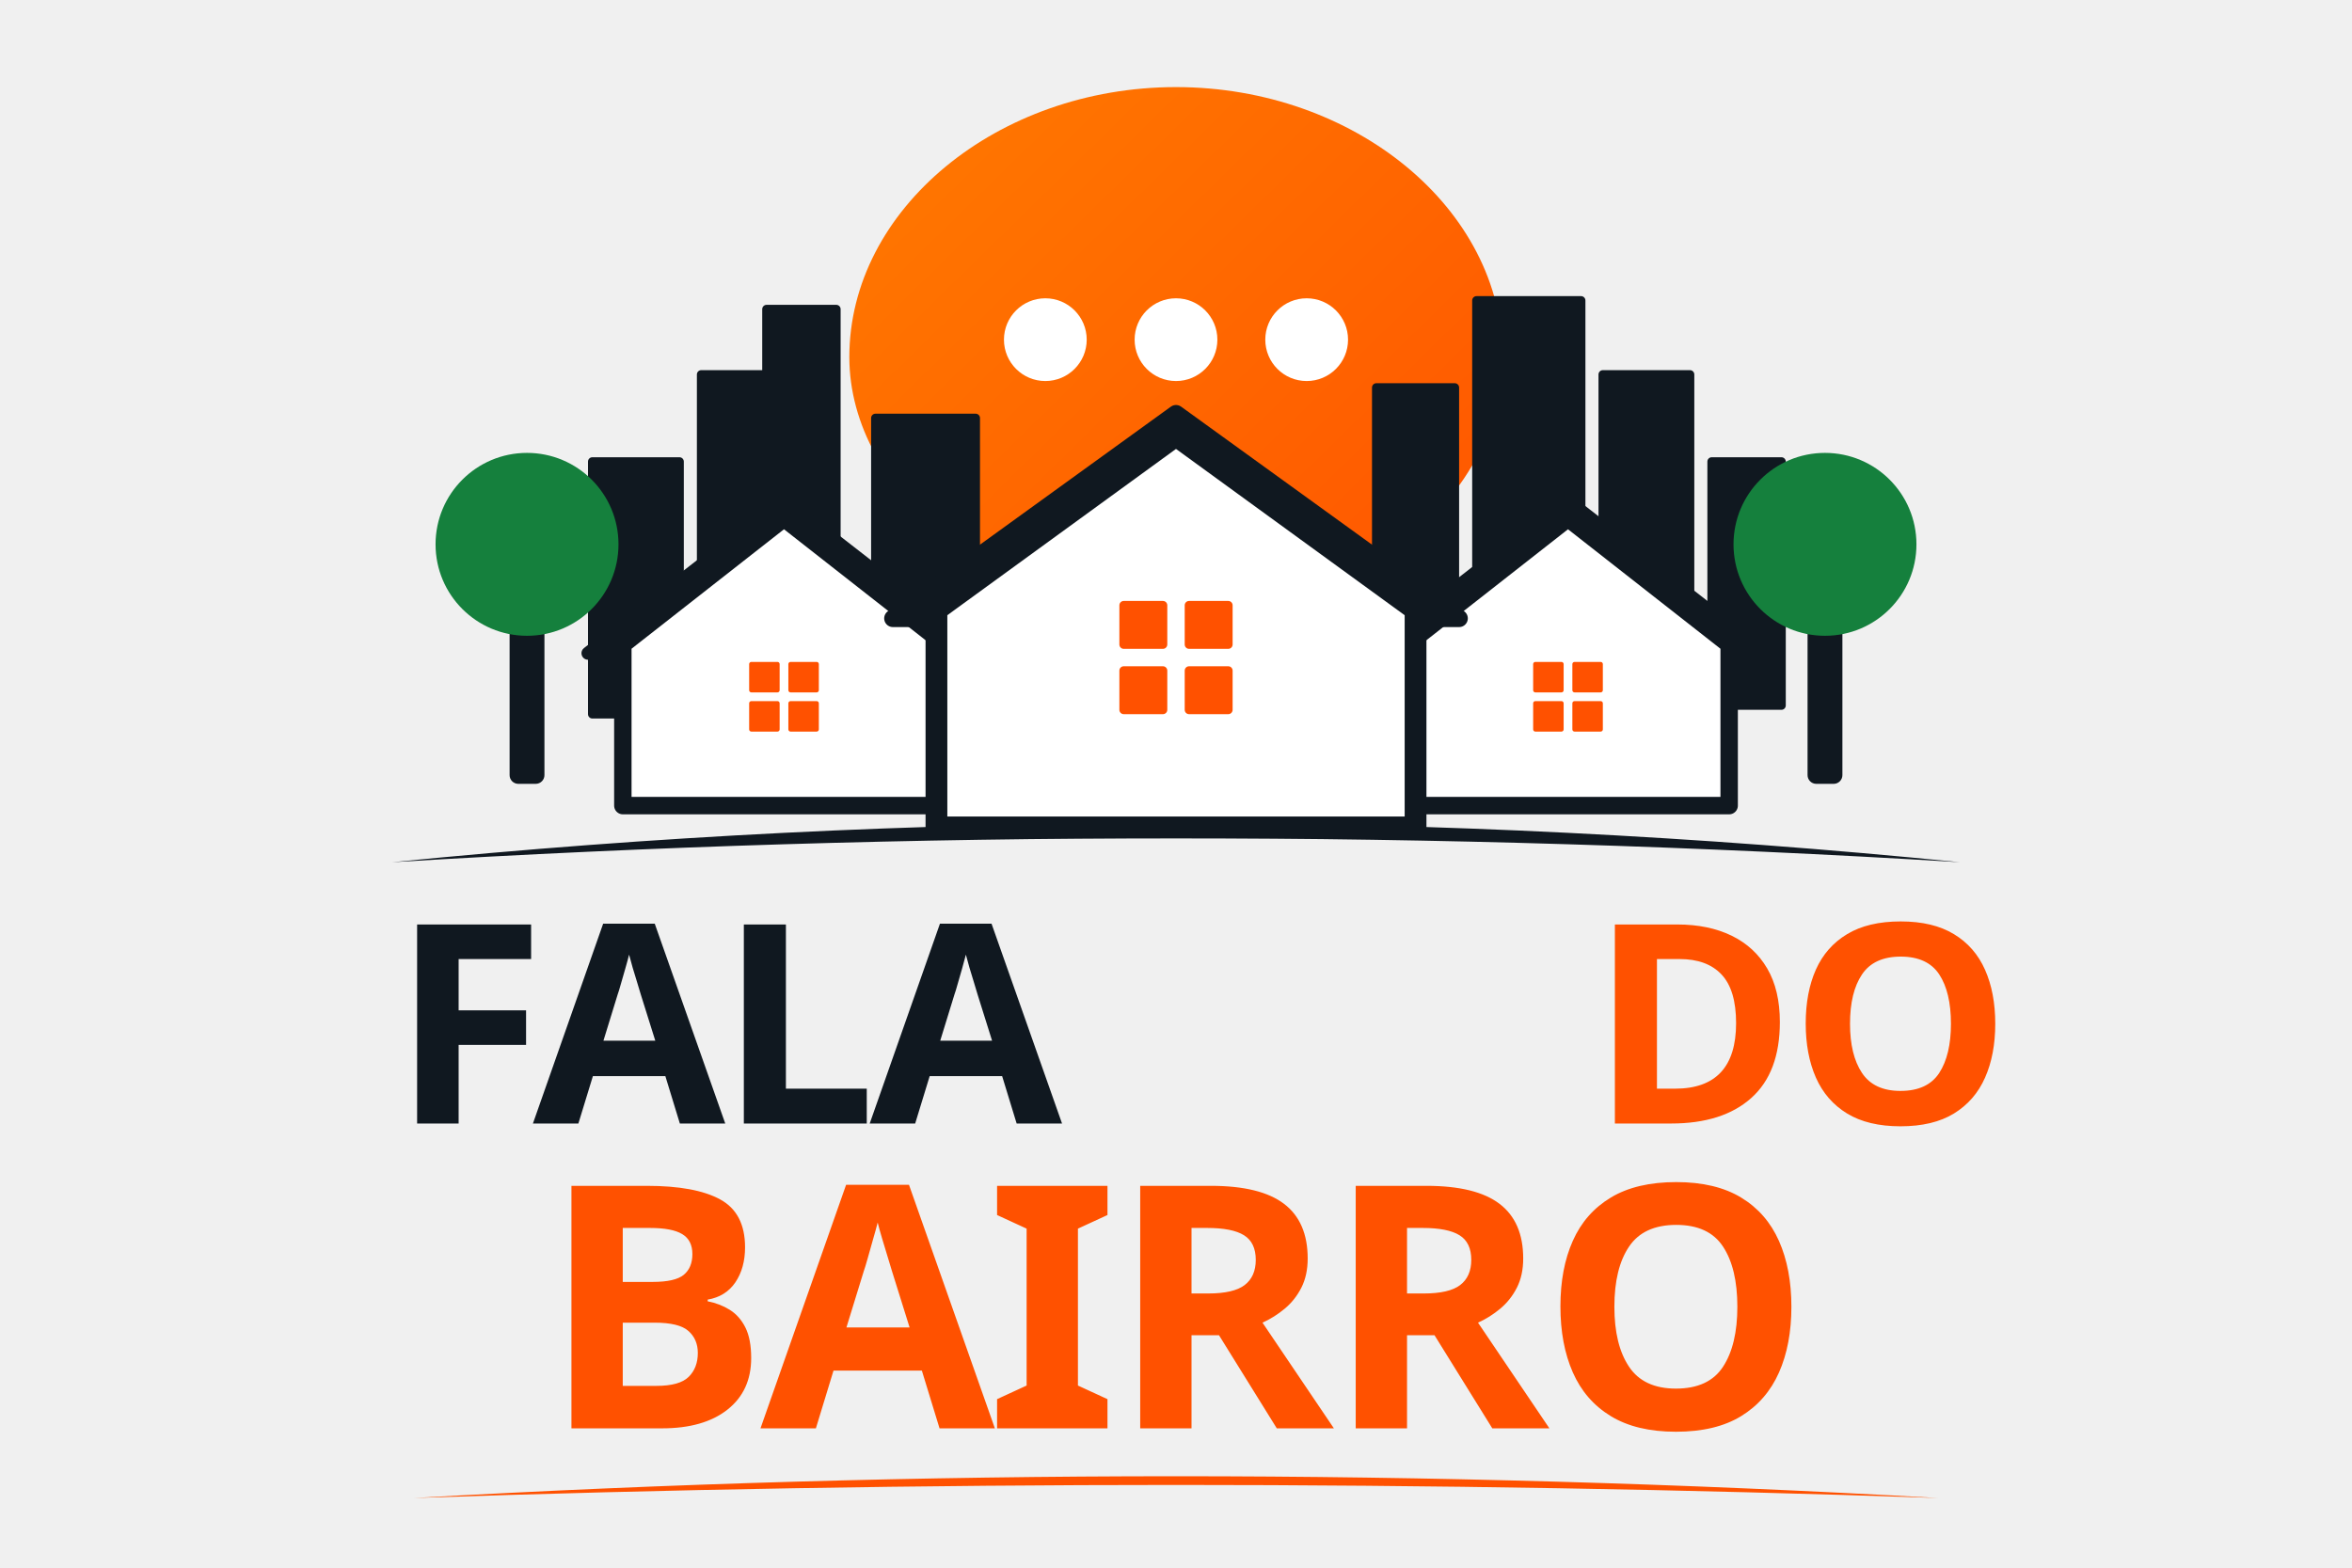
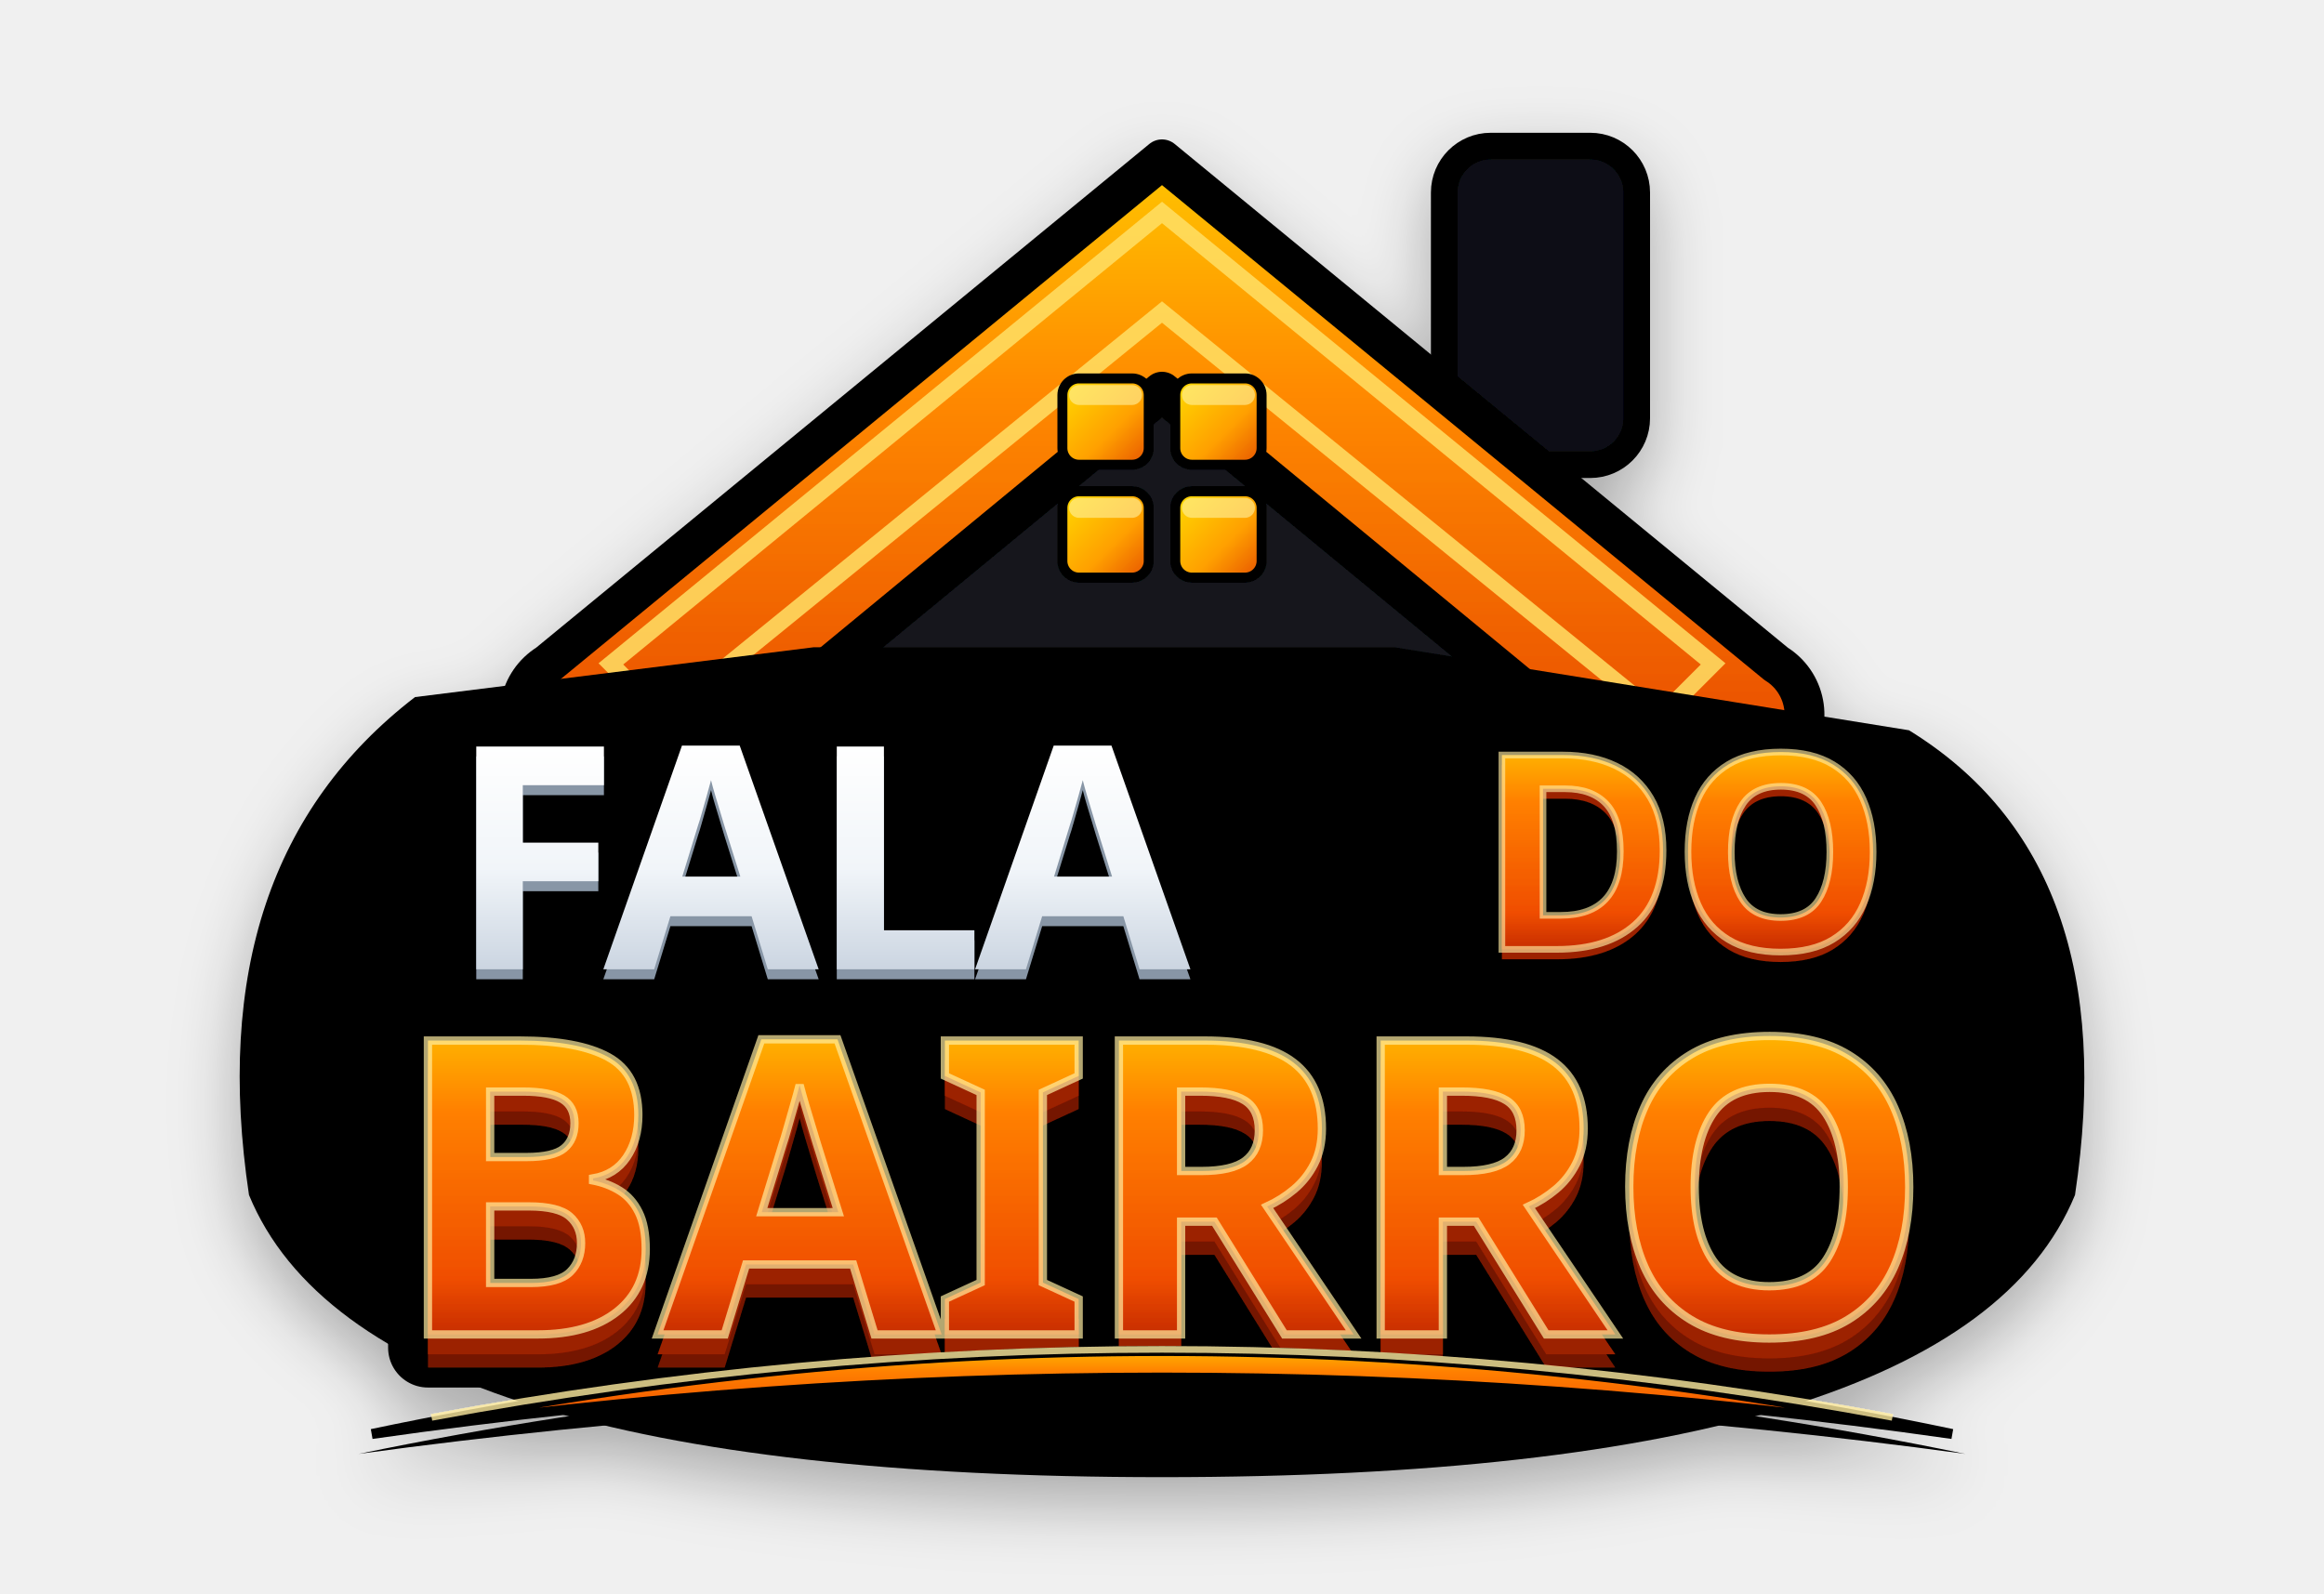
- <svg xmlns="http://www.w3.org/2000/svg" viewBox="0 0 540 360" width="100%" height="100%">
+ <svg xmlns="http://www.w3.org/2000/svg" viewBox="0 0 700 480" width="100%" height="100%">
  <defs>
-     <linearGradient id="bubbleGrad" x1="0%" y1="0%" x2="100%" y2="100%">
-       <stop offset="0%" stop-color="#FF7A00" />
-       <stop offset="100%" stop-color="#FF5100" />
+     <linearGradient id="roofGrad" x1="0%" y1="0%" x2="0%" y2="100%">
+       <stop offset="0%" stop-color="#FFC500" />
+       <stop offset="35%" stop-color="#FF8A00" />
+       <stop offset="100%" stop-color="#E54300" />
    </linearGradient>
-     <filter id="shadow" x="-10%" y="-10%" width="120%" height="120%">
-       <feDropShadow dx="0" dy="4" stdDeviation="4" flood-color="#000" flood-opacity="0.08" />
+     <linearGradient id="roofInner" x1="0%" y1="0%" x2="0%" y2="100%">
+       <stop offset="0%" stop-color="#FFA800" />
+       <stop offset="100%" stop-color="#D83600" />
+     </linearGradient>
+     <linearGradient id="windowGrad" x1="0%" y1="0%" x2="100%" y2="100%">
+       <stop offset="0%" stop-color="#FFDD00" />
+       <stop offset="60%" stop-color="#FFA000" />
+       <stop offset="100%" stop-color="#E65100" />
+     </linearGradient>
+     <linearGradient id="whiteTextGrad" x1="0%" y1="0%" x2="0%" y2="100%">
+       <stop offset="0%" stop-color="#FFFFFF" />
+       <stop offset="55%" stop-color="#F1F5F9" />
+       <stop offset="100%" stop-color="#CBD5E1" />
+     </linearGradient>
+     <linearGradient id="orangeTextGrad" x1="0%" y1="0%" x2="0%" y2="100%">
+       <stop offset="0%" stop-color="#FFB300" />
+       <stop offset="25%" stop-color="#FF8000" />
+       <stop offset="80%" stop-color="#F04E00" />
+       <stop offset="100%" stop-color="#C42A00" />
+     </linearGradient>
+     <filter id="logoShadow" x="-15%" y="-15%" width="130%" height="130%">
+       <feDropShadow dx="0" dy="8" stdDeviation="10" flood-color="#000000" flood-opacity="0.3" />
+     </filter>
+     <filter id="softGaze" x="-10%" y="-10%" width="120%" height="120%">
+       <feGaussianBlur stdDeviation="3" result="blur" />
    </filter>
  </defs>
-   <g transform="translate(195, 20)">
-     <path d="M 75 0 C 116 0 150 28 150 62 C 150 82 137 100 118 111 C 115 125 106 142 90 148 C 96 136 98 123 96 117 C 89 120 82 121 75 121 C 34 121 0 93 0 62 C 0 28 34 0 75 0 Z" fill="url(#bubbleGrad)" />
-     <circle cx="45" cy="58" r="9.5" fill="#ffffff" />
-     <circle cx="75" cy="58" r="9.5" fill="#ffffff" />
-     <circle cx="105" cy="58" r="9.5" fill="#ffffff" />
-   </g>
-   <g fill="#101820">
-     <rect x="135" y="105" width="22" height="60" rx="1" />
-     <rect x="160" y="85" width="28" height="80" rx="1" />
-     <rect x="175" y="70" width="18" height="95" rx="1" />
-     <rect x="200" y="95" width="25" height="70" rx="1" />
-     <rect x="315" y="88" width="20" height="75" rx="1" />
-     <rect x="338" y="68" width="26" height="95" rx="1" />
-     <rect x="367" y="85" width="22" height="78" rx="1" />
-     <rect x="392" y="105" width="18" height="58" rx="1" />
-   </g>
-   <g id="arvore-esquerda">
-     <rect x="117" y="138" width="8" height="42" fill="#101820" rx="2" />
-     <circle cx="121" cy="125" r="21" fill="#15803d" />
-   </g>
-   <g id="arvore-direita">
-     <rect x="415" y="138" width="8" height="42" fill="#101820" rx="2" />
-     <circle cx="419" cy="125" r="21" fill="#15803d" />
-   </g>
-   <g>
-     <path d="M 135 150 L 180 115 L 225 150 Z" fill="#101820" stroke="#101820" stroke-width="3" stroke-linejoin="round" />
-     <path d="M 143 148 L 180 119 L 217 148 L 217 185 L 143 185 Z" fill="#ffffff" stroke="#101820" stroke-width="4" stroke-linejoin="round" />
-     <g fill="#FF5100">
-       <rect x="172" y="152" width="7" height="7" rx="0.5" />
-       <rect x="181" y="152" width="7" height="7" rx="0.5" />
-       <rect x="172" y="161" width="7" height="7" rx="0.5" />
-       <rect x="181" y="161" width="7" height="7" rx="0.5" />
+   <g filter="url(#logoShadow)">
+     <rect x="435" y="44" width="58" height="96" rx="14" fill="#0b0f14" stroke="#000000" stroke-width="8" />
+     <polygon points="350,68 152,228 220,290 480,290 548,228" fill="#13171d" stroke="#000000" stroke-width="14" stroke-linejoin="round" />
+     <path d="M 350 48               L 535 200               A 18 18 0 0 1 540 226              L 522 242              A 18 18 0 0 1 498 240              L 350 118               L 202 240               A 18 18 0 0 1 178 242               L 160 226               A 18 18 0 0 1 165 200               Z" fill="url(#roofGrad)" stroke="#000000" stroke-width="12" stroke-linejoin="round" />
+     <path d="M 350 64               L 516 200               L 500 216               L 350 94               L 200 216               L 184 200               Z" fill="none" stroke="#FFDF66" stroke-width="5" opacity="0.85" stroke-linecap="round" />
+     <g transform="translate(320, 114)">
+       <rect x="0" y="0" width="26" height="26" rx="5" fill="url(#windowGrad)" stroke="#000000" stroke-width="3" />
+       <rect x="2" y="2" width="22" height="6" rx="3" fill="#FFF2A3" opacity="0.6" />
+       <rect x="34" y="0" width="26" height="26" rx="5" fill="url(#windowGrad)" stroke="#000000" stroke-width="3" />
+       <rect x="36" y="2" width="22" height="6" rx="3" fill="#FFF2A3" opacity="0.6" />
+       <rect x="0" y="34" width="26" height="26" rx="5" fill="url(#windowGrad)" stroke="#000000" stroke-width="3" />
+       <rect x="2" y="36" width="22" height="6" rx="3" fill="#FFF2A3" opacity="0.6" />
+       <rect x="34" y="34" width="26" height="26" rx="5" fill="url(#windowGrad)" stroke="#000000" stroke-width="3" />
+       <rect x="36" y="36" width="22" height="6" rx="3" fill="#FFF2A3" opacity="0.6" />
+     </g>
+     <path d="M 125 210               L 245 195               L 420 195               L 575 220               Q 640 260 625 360               Q 590 445 350 445               Q 110 445 75 360               Q 60 260 125 210 Z" fill="#000000" />
+     <g font-family="'Montserrat', 'Arial Black', Impact, sans-serif" font-weight="900" font-size="94">
+       <text x="135" y="292" fill="#000000" stroke="#000000" stroke-width="16" stroke-linejoin="round" letter-spacing="-3">FALA</text>
+       <text x="135" y="295" fill="#8896A6" letter-spacing="-3">FALA</text>
+       <text x="135" y="292" fill="url(#whiteTextGrad)" letter-spacing="-3">FALA</text>
+       <text x="445" y="286" fill="#000000" stroke="#000000" stroke-width="16" stroke-linejoin="round" letter-spacing="-2" font-size="82">DO</text>
+       <text x="445" y="289" fill="#9C2000" letter-spacing="-2" font-size="82">DO</text>
+       <text x="445" y="286" fill="url(#orangeTextGrad)" letter-spacing="-2" font-size="82">DO</text>
+       <text x="445" y="286" fill="none" stroke="#FFEAA0" stroke-width="2" letter-spacing="-2" font-size="82" opacity="0.65">DO</text>
+     </g>
+     <g font-family="'Montserrat', 'Arial Black', Impact, sans-serif" font-weight="900" font-size="124" letter-spacing="-3">
+       <text x="350" y="406" text-anchor="middle" fill="#000000" stroke="#000000" stroke-width="24" stroke-linejoin="round">BAIRRO</text>
+       <text x="350" y="412" text-anchor="middle" fill="#751500">BAIRRO</text>
+       <text x="350" y="408" text-anchor="middle" fill="#9C2000">BAIRRO</text>
+       <text x="350" y="402" text-anchor="middle" fill="url(#orangeTextGrad)">BAIRRO</text>
+       <text x="350" y="402" text-anchor="middle" fill="none" stroke="#FFECA0" stroke-width="2.5" opacity="0.7">BAIRRO</text>
+     </g>
+     <g>
+       <path d="M 108 438 Q 350 388 592 438 Q 350 405 108 438 Z" fill="#000000" />
+       <path d="M 112 432 Q 350 382 588 432 Q 350 398 112 432 Z" fill="url(#orangeTextGrad)" stroke="#000000" stroke-width="3" />
+       <path d="M 130 427 Q 350 386 570 427" fill="none" stroke="#FFECA0" stroke-width="2" opacity="0.8" />
    </g>
  </g>
-   <g>
-     <path d="M 315 150 L 360 115 L 405 150 Z" fill="#101820" stroke="#101820" stroke-width="3" stroke-linejoin="round" />
-     <path d="M 323 148 L 360 119 L 397 148 L 397 185 L 323 185 Z" fill="#ffffff" stroke="#101820" stroke-width="4" stroke-linejoin="round" />
-     <g fill="#FF5100">
-       <rect x="352" y="152" width="7" height="7" rx="0.5" />
-       <rect x="361" y="152" width="7" height="7" rx="0.5" />
-       <rect x="352" y="161" width="7" height="7" rx="0.5" />
-       <rect x="361" y="161" width="7" height="7" rx="0.5" />
-     </g>
-   </g>
-   <g>
-     <path d="M 205 142 L 270 95 L 335 142 Z" fill="#101820" stroke="#101820" stroke-width="4" stroke-linejoin="round" />
-     <path d="M 215 140 L 270 100 L 325 140 L 325 190 L 215 190 Z" fill="#ffffff" stroke="#101820" stroke-width="5" stroke-linejoin="round" />
-     <g fill="#FF5100">
-       <rect x="257" y="138" width="11" height="11" rx="1" />
-       <rect x="272" y="138" width="11" height="11" rx="1" />
-       <rect x="257" y="153" width="11" height="11" rx="1" />
-       <rect x="272" y="153" width="11" height="11" rx="1" />
-     </g>
-   </g>
-   <path d="M 90 198 Q 270 180 450 198 Q 270 187 90 198 Z" fill="#101820" />
-   <text x="90" y="258" font-family="'Arial Black', Impact, Montserrat, sans-serif" font-weight="900" font-size="64" fill="#101820" letter-spacing="-1.5">FALA</text>
-   <text x="365" y="258" font-family="'Arial Black', Impact, Montserrat, sans-serif" font-weight="900" font-size="64" fill="#FF5100" letter-spacing="-1.5">DO</text>
-   <text x="270" y="328" text-anchor="middle" font-family="'Arial Black', Impact, Montserrat, sans-serif" font-weight="900" font-size="78" fill="#FF5100" letter-spacing="-2">BAIRRO</text>
-   <path d="M 95 344 Q 270 334 445 344 Q 270 338 95 344 Z" fill="#FF5100" />
</svg>
